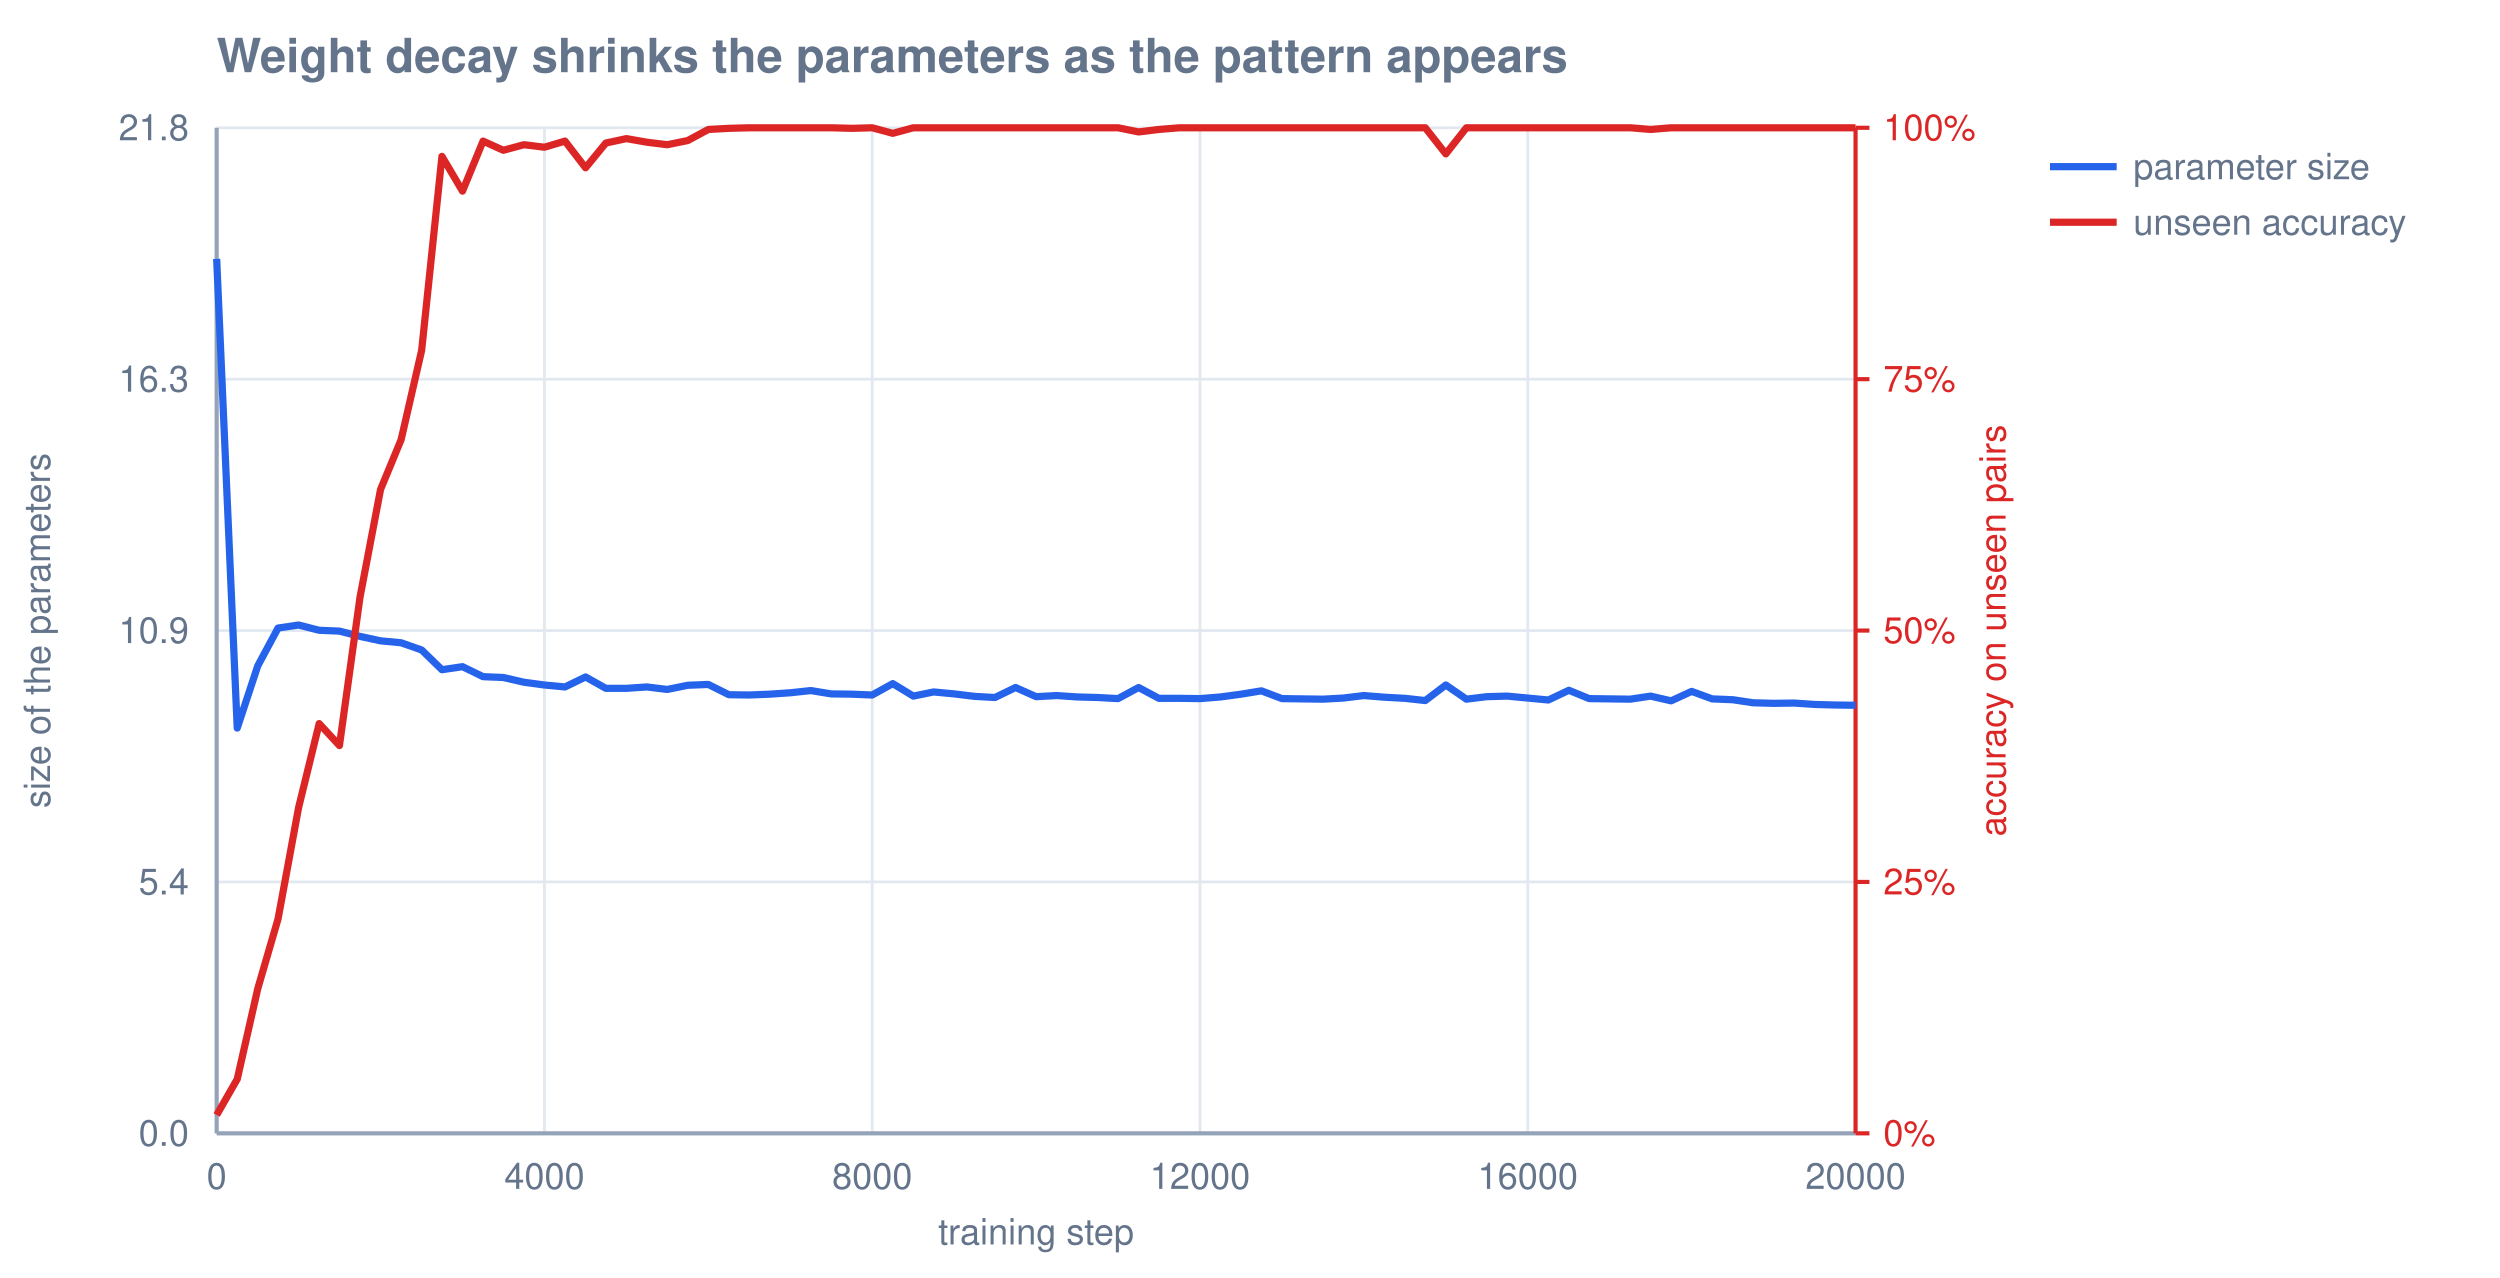
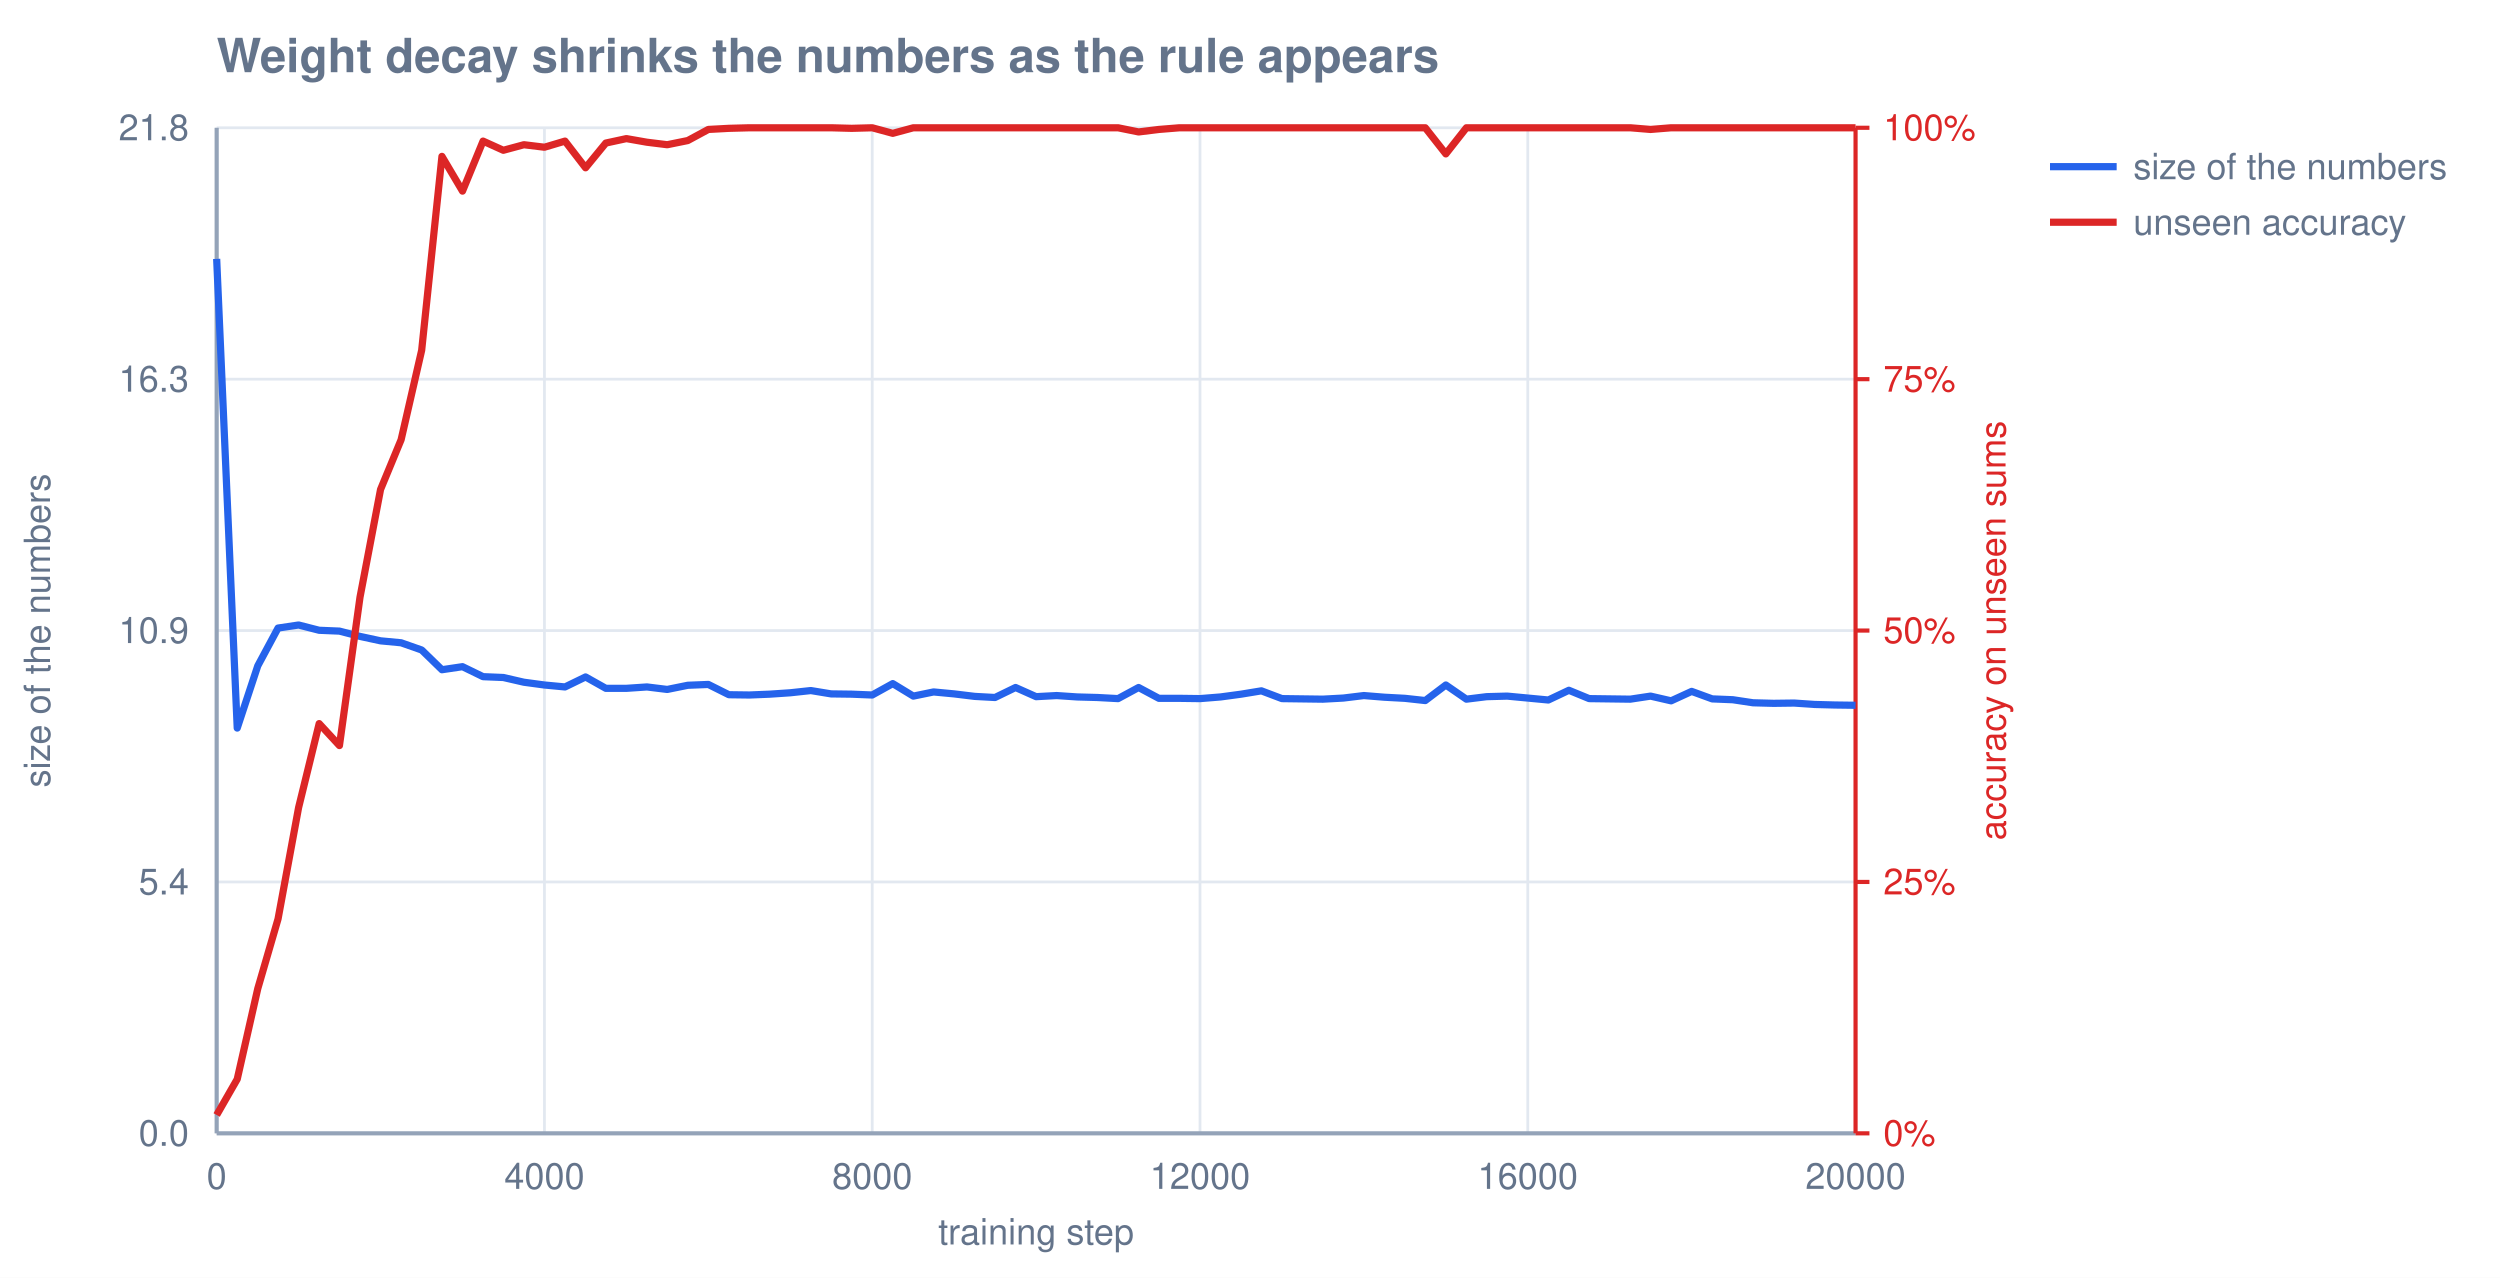
<svg xmlns="http://www.w3.org/2000/svg" width="900" height="460" viewBox="0 0 900 460" font-family="ui-sans-serif,system-ui,Segoe UI,Helvetica,Arial,sans-serif">
  <rect width="900" height="460" fill="#ffffff" />
-   <text x="78" y="26" font-size="17" font-weight="600" fill="#64748b">Weight decay shrinks the parameters as the pattern appears</text>
+   <text x="78" y="26" font-size="17" font-weight="600" fill="#64748b">Weight decay shrinks the numbers as the rule appears</text>
  <line x1="78.0" y1="408.0" x2="668.0" y2="408.0" stroke="#e2e8f0" stroke-width="1" />
  <text x="68.0" y="412.5" font-size="13" fill="#64748b" text-anchor="end">0.0</text>
  <line x1="78.0" y1="317.5" x2="668.0" y2="317.5" stroke="#e2e8f0" stroke-width="1" />
  <text x="68.0" y="322.0" font-size="13" fill="#64748b" text-anchor="end">5.4</text>
  <line x1="78.0" y1="227.0" x2="668.0" y2="227.0" stroke="#e2e8f0" stroke-width="1" />
  <text x="68.0" y="231.5" font-size="13" fill="#64748b" text-anchor="end">10.9</text>
  <line x1="78.0" y1="136.5" x2="668.0" y2="136.5" stroke="#e2e8f0" stroke-width="1" />
  <text x="68.0" y="141.0" font-size="13" fill="#64748b" text-anchor="end">16.3</text>
  <line x1="78.0" y1="46.0" x2="668.0" y2="46.0" stroke="#e2e8f0" stroke-width="1" />
  <text x="68.0" y="50.5" font-size="13" fill="#64748b" text-anchor="end">21.8</text>
  <line x1="78.0" y1="46.0" x2="78.0" y2="408.0" stroke="#e2e8f0" stroke-width="1" />
  <text x="78.0" y="428.0" font-size="13" fill="#64748b" text-anchor="middle">0</text>
  <line x1="196.0" y1="46.0" x2="196.0" y2="408.0" stroke="#e2e8f0" stroke-width="1" />
  <text x="196.0" y="428.0" font-size="13" fill="#64748b" text-anchor="middle">4000</text>
  <line x1="314.0" y1="46.0" x2="314.0" y2="408.0" stroke="#e2e8f0" stroke-width="1" />
  <text x="314.0" y="428.0" font-size="13" fill="#64748b" text-anchor="middle">8000</text>
  <line x1="432.0" y1="46.0" x2="432.0" y2="408.0" stroke="#e2e8f0" stroke-width="1" />
  <text x="432.0" y="428.0" font-size="13" fill="#64748b" text-anchor="middle">12000</text>
  <line x1="550.0" y1="46.0" x2="550.0" y2="408.0" stroke="#e2e8f0" stroke-width="1" />
  <text x="550.0" y="428.0" font-size="13" fill="#64748b" text-anchor="middle">16000</text>
  <line x1="668.0" y1="46.0" x2="668.0" y2="408.0" stroke="#e2e8f0" stroke-width="1" />
  <text x="668.0" y="428.0" font-size="13" fill="#64748b" text-anchor="middle">20000</text>
  <line x1="78.0" y1="408.0" x2="668.0" y2="408.0" stroke="#94a3b8" stroke-width="1.5" />
  <line x1="78.0" y1="46.0" x2="78.0" y2="408.0" stroke="#94a3b8" stroke-width="1.5" />
  <text x="373.0" y="448.0" font-size="13" fill="#64748b" text-anchor="middle">training step</text>
-   <text x="18" y="227.0" font-size="13" fill="#64748b" transform="rotate(-90 18 227.0)" text-anchor="middle">size of the parameters</text>
+   <text x="18" y="227.0" font-size="13" fill="#64748b" transform="rotate(-90 18 227.0)" text-anchor="middle">size of the numbers</text>
  <line x1="668.0" y1="46.0" x2="668.0" y2="408.0" stroke="#dc2626" stroke-width="1.5" />
  <line x1="668.0" y1="408.0" x2="673.0" y2="408.0" stroke="#dc2626" stroke-width="1.5" />
  <text x="678.0" y="412.5" font-size="13" fill="#dc2626">0%</text>
  <line x1="668.0" y1="317.5" x2="673.0" y2="317.5" stroke="#dc2626" stroke-width="1.5" />
  <text x="678.0" y="322.0" font-size="13" fill="#dc2626">25%</text>
  <line x1="668.0" y1="227.0" x2="673.0" y2="227.0" stroke="#dc2626" stroke-width="1.5" />
  <text x="678.0" y="231.5" font-size="13" fill="#dc2626">50%</text>
  <line x1="668.0" y1="136.5" x2="673.0" y2="136.5" stroke="#dc2626" stroke-width="1.5" />
  <text x="678.0" y="141.0" font-size="13" fill="#dc2626">75%</text>
  <line x1="668.0" y1="46.0" x2="673.0" y2="46.0" stroke="#dc2626" stroke-width="1.5" />
  <text x="678.0" y="50.5" font-size="13" fill="#dc2626">100%</text>
-   <text x="722.0" y="227.0" font-size="13" fill="#dc2626" text-anchor="middle" transform="rotate(-90 722.0 227.0)">accuracy on unseen pairs</text>
+   <text x="722.0" y="227.0" font-size="13" fill="#dc2626" text-anchor="middle" transform="rotate(-90 722.0 227.0)">accuracy on unseen sums</text>
  <polyline fill="none" stroke="#2563eb" stroke-width="2.6" stroke-linejoin="round" points="78.0,93.2 85.4,262.1 92.8,239.7 100.1,226.1 107.5,225.0 114.9,226.9 122.2,227.2 129.6,229.1 137.0,230.7 144.4,231.4 151.8,234.0 159.1,241.1 166.5,240.0 173.9,243.6 181.2,243.9 188.6,245.6 196.0,246.6 203.4,247.3 210.8,243.7 218.1,247.8 225.5,247.8 232.9,247.3 240.2,248.2 247.6,246.7 255.0,246.4 262.4,250.1 269.8,250.2 277.1,249.9 284.5,249.4 291.9,248.6 299.2,249.8 306.6,249.9 314.0,250.2 321.4,246.1 328.8,250.6 336.1,249.1 343.5,249.8 350.9,250.7 358.2,251.1 365.6,247.5 373.0,250.8 380.4,250.4 387.8,250.9 395.1,251.1 402.5,251.5 409.9,247.5 417.2,251.4 424.6,251.4 432.0,251.5 439.4,250.9 446.8,249.9 454.1,248.7 461.5,251.5 468.9,251.6 476.2,251.7 483.6,251.3 491.0,250.4 498.4,251.0 505.8,251.4 513.1,252.2 520.5,246.6 527.9,251.7 535.2,250.8 542.6,250.6 550.0,251.3 557.4,252.0 564.8,248.5 572.1,251.5 579.5,251.6 586.9,251.7 594.2,250.6 601.6,252.3 609.0,248.9 616.4,251.6 623.8,251.9 631.1,253.0 638.5,253.2 645.9,253.1 653.2,253.6 660.6,253.8 668.0,253.9" />
  <line x1="738.0" y1="60.0" x2="762.0" y2="60.0" stroke="#2563eb" stroke-width="2.6" />
-   <text x="768.0" y="64.5" font-size="13" fill="#64748b">parameter size</text>
+   <text x="768.0" y="64.5" font-size="13" fill="#64748b">size of the numbers</text>
  <polyline fill="none" stroke="#dc2626" stroke-width="2.6" stroke-linejoin="round" points="78.0,401.4 85.4,388.5 92.8,355.9 100.1,330.8 107.5,290.7 114.9,260.5 122.2,268.4 129.6,215.0 137.0,176.2 144.4,158.3 151.8,126.1 159.1,56.3 166.5,68.8 173.9,50.8 181.2,54.1 188.6,52.1 196.0,53.0 203.4,50.8 210.8,60.4 218.1,51.5 225.5,49.9 232.9,51.2 240.2,52.1 247.6,50.6 255.0,46.6 262.4,46.2 269.8,46.0 277.1,46.0 284.5,46.0 291.9,46.0 299.2,46.0 306.6,46.2 314.0,46.0 321.4,48.0 328.8,46.0 336.1,46.0 343.5,46.0 350.9,46.0 358.2,46.0 365.6,46.0 373.0,46.0 380.4,46.0 387.8,46.0 395.1,46.0 402.5,46.0 409.9,47.5 417.2,46.6 424.6,46.0 432.0,46.0 439.4,46.0 446.8,46.0 454.1,46.0 461.5,46.0 468.9,46.0 476.2,46.0 483.6,46.0 491.0,46.0 498.4,46.0 505.8,46.0 513.1,46.0 520.5,55.4 527.9,46.0 535.2,46.0 542.6,46.0 550.0,46.0 557.4,46.0 564.8,46.0 572.1,46.0 579.5,46.0 586.9,46.0 594.2,46.6 601.6,46.0 609.0,46.0 616.4,46.0 623.8,46.0 631.1,46.0 638.5,46.0 645.9,46.0 653.2,46.0 660.6,46.0 668.0,46.0" />
  <line x1="738.0" y1="80.0" x2="762.0" y2="80.0" stroke="#dc2626" stroke-width="2.6" />
  <text x="768.0" y="84.5" font-size="13" fill="#64748b">unseen accuracy</text>
</svg>
